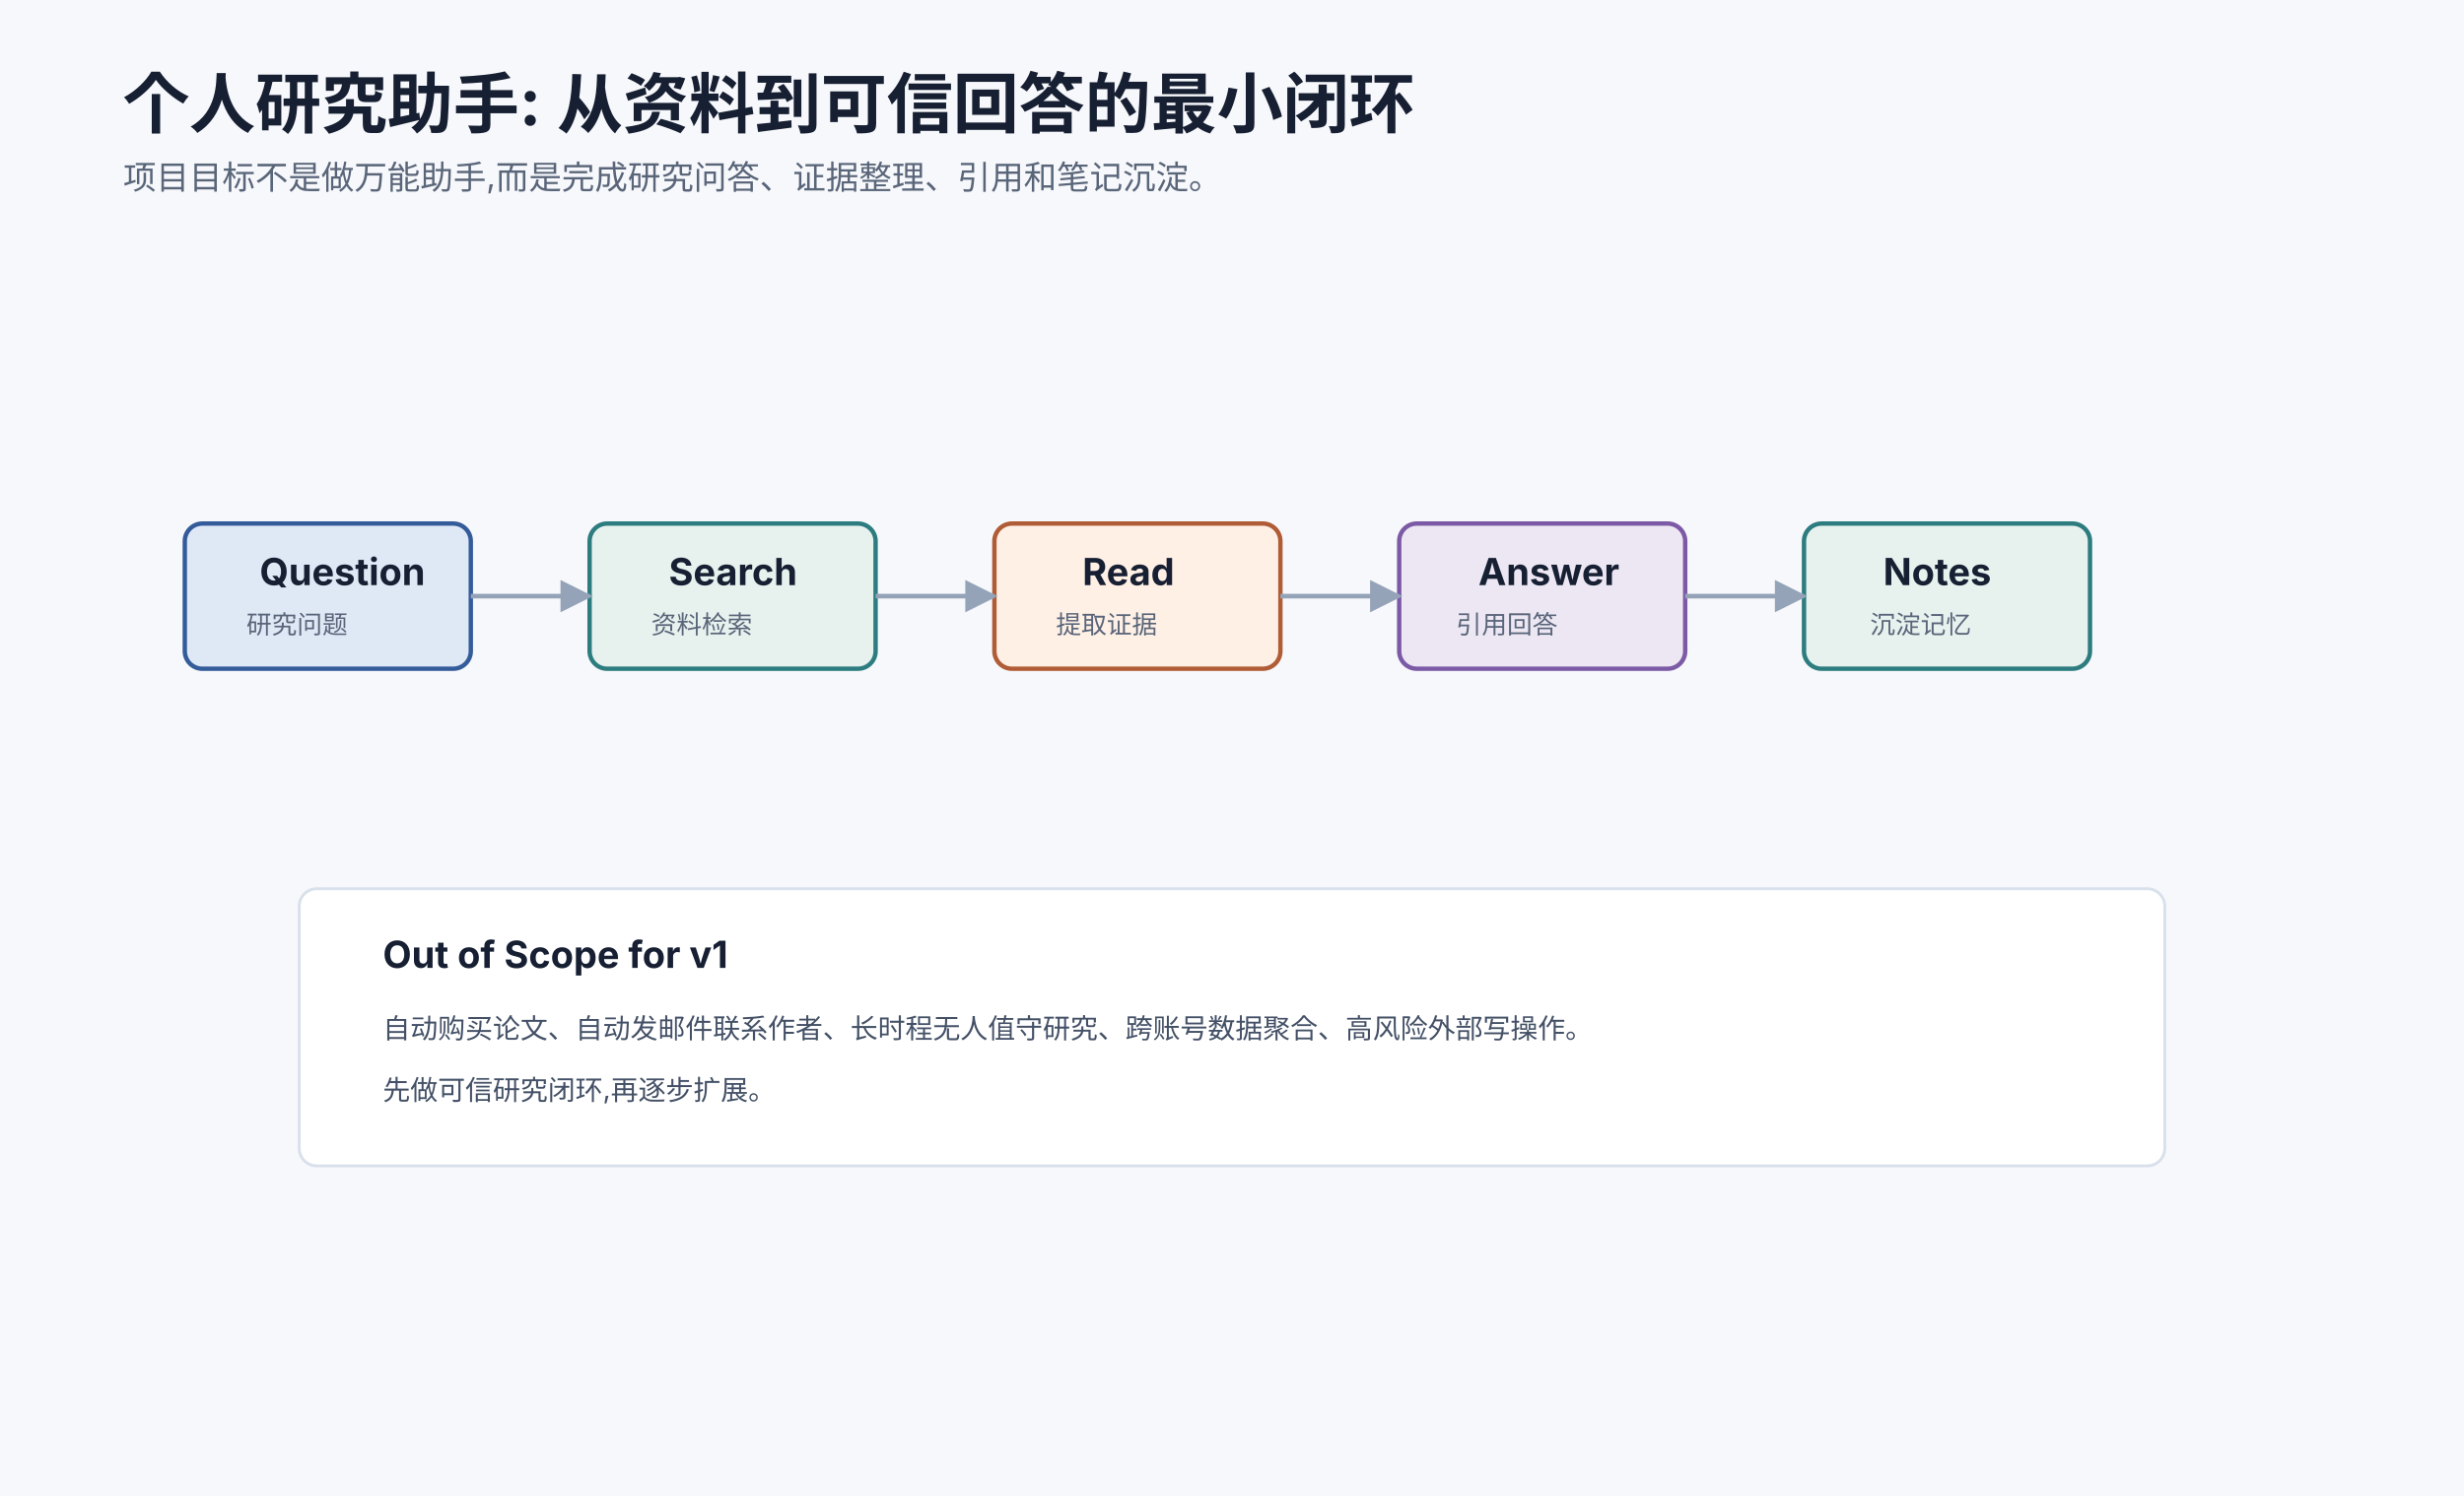
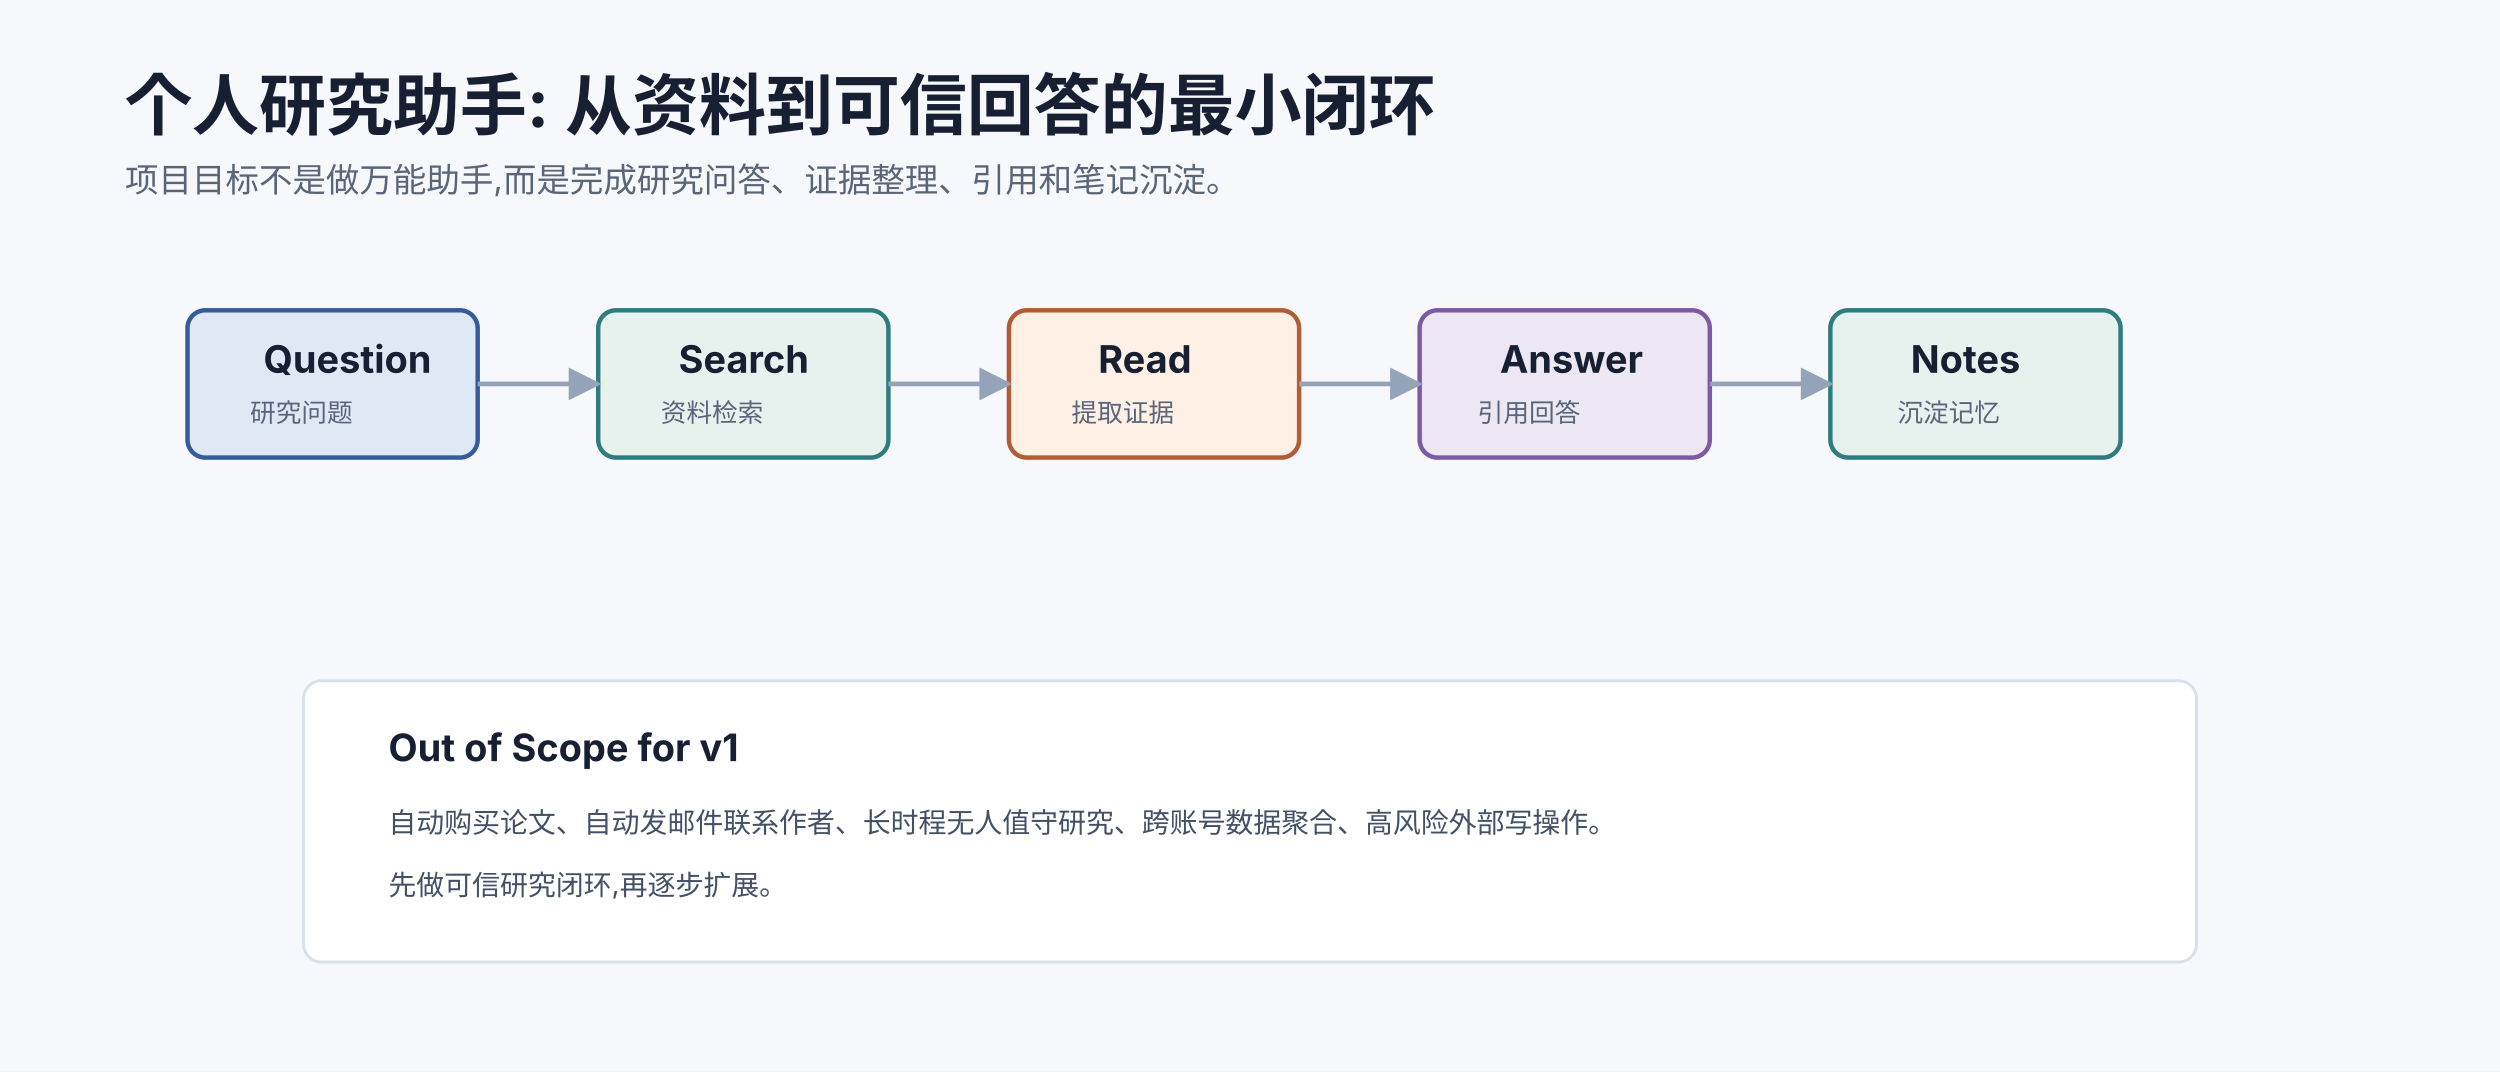
- <svg xmlns="http://www.w3.org/2000/svg" width="1120" height="680" viewBox="0 0 1120 680" role="img" aria-labelledby="title desc">
+ <svg xmlns="http://www.w3.org/2000/svg" width="1120" height="480" viewBox="0 0 1120 480" role="img" aria-labelledby="title desc">
  <defs>
    <style>.bg{fill:#f7f8fb}.title{font:700 30px system-ui,-apple-system,BlinkMacSystemFont,"Segoe UI",sans-serif;fill:#172033}.sub{font:400 15px system-ui,-apple-system,BlinkMacSystemFont,"Segoe UI",sans-serif;fill:#596579}.panel{fill:#fff;stroke:#d8e0eb;stroke-width:1.3}.head{font:700 17px system-ui,-apple-system,BlinkMacSystemFont,"Segoe UI",sans-serif;fill:#172033}.text{font:400 12.5px system-ui,-apple-system,BlinkMacSystemFont,"Segoe UI",sans-serif;fill:#435066}.small{font:400 11.5px system-ui,-apple-system,BlinkMacSystemFont,"Segoe UI",sans-serif;fill:#596579}.blue{fill:#dfe8f5;stroke:#355c9a;stroke-width:2}.green{fill:#e7f1ee;stroke:#2d7d80;stroke-width:2}.orange{fill:#fff0e6;stroke:#b05c37;stroke-width:2}.purple{fill:#ece7f3;stroke:#7c5aa6;stroke-width:2}.arrow{fill:none;stroke:#94a3b8;stroke-width:2.1;marker-end:url(#arrow)}</style>
    <marker id="arrow" viewBox="0 0 10 10" refX="9" refY="5" markerWidth="7" markerHeight="7" orient="auto-start-reverse">
      <path d="M0 0 L10 5 L0 10 z" fill="#94a3b8" />
    </marker>
  </defs>
-   <rect class="bg" width="1120" height="680" />
+   <rect class="bg" width="1120" height="480" />
  <text class="title" x="56" y="58">个人研究助手: 从资料到可信回答的最小闭环</text>
  <text class="sub" x="56" y="86">项目目标不是做万能助手,而是完成研究问答、证据整理、引用和笔记沉淀。</text>
-   <rect class="blue" x="84" y="238" width="130" height="66" rx="8" />
-   <text class="head" x="118" y="266">Question</text>
-   <text class="small" x="112" y="288">研究问题</text>
-   <rect class="green" x="268" y="238" width="130" height="66" rx="8" />
-   <text class="head" x="304" y="266">Search</text>
-   <text class="small" x="296" y="288">资料检索</text>
-   <rect class="orange" x="452" y="238" width="130" height="66" rx="8" />
-   <text class="head" x="492" y="266">Read</text>
-   <text class="small" x="480" y="288">提取证据</text>
-   <rect class="purple" x="636" y="238" width="130" height="66" rx="8" />
-   <text class="head" x="672" y="266">Answer</text>
-   <text class="small" x="662" y="288">引用回答</text>
-   <rect class="green" x="820" y="238" width="130" height="66" rx="8" />
-   <text class="head" x="856" y="266">Notes</text>
-   <text class="small" x="850" y="288">沉淀记忆</text>
-   <path class="arrow" d="M214 271 H268" />
-   <path class="arrow" d="M398 271 H452" />
-   <path class="arrow" d="M582 271 H636" />
-   <path class="arrow" d="M766 271 H820" />
-   <rect class="panel" x="136" y="404" width="848" height="126" rx="8" />
-   <text class="head" x="174" y="440">Out of Scope for v1</text>
-   <text class="text" x="174" y="472">自动购买论文、自动发邮件联系作者、长时程无人值守研究、跨账号数据聚合、高风险外部写操作。</text>
-   <text class="text" x="174" y="500">先做可信研究闭环,再逐步扩展。</text>
+   <g transform="translate(0,-99)">
+     <rect class="blue" x="84" y="238" width="130" height="66" rx="8" />
+     <text class="head" x="118" y="266">Question</text>
+     <text class="small" x="112" y="288">研究问题</text>
+     <rect class="green" x="268" y="238" width="130" height="66" rx="8" />
+     <text class="head" x="304" y="266">Search</text>
+     <text class="small" x="296" y="288">资料检索</text>
+     <rect class="orange" x="452" y="238" width="130" height="66" rx="8" />
+     <text class="head" x="492" y="266">Read</text>
+     <text class="small" x="480" y="288">提取证据</text>
+     <rect class="purple" x="636" y="238" width="130" height="66" rx="8" />
+     <text class="head" x="672" y="266">Answer</text>
+     <text class="small" x="662" y="288">引用回答</text>
+     <rect class="green" x="820" y="238" width="130" height="66" rx="8" />
+     <text class="head" x="856" y="266">Notes</text>
+     <text class="small" x="850" y="288">沉淀记忆</text>
+     <path class="arrow" d="M214 271 H268" />
+     <path class="arrow" d="M398 271 H452" />
+     <path class="arrow" d="M582 271 H636" />
+     <path class="arrow" d="M766 271 H820" />
+     <rect class="panel" x="136" y="404" width="848" height="126" rx="8" />
+     <text class="head" x="174" y="440">Out of Scope for v1</text>
+     <text class="text" x="174" y="472">自动购买论文、自动发邮件联系作者、长时程无人值守研究、跨账号数据聚合、高风险外部写操作。</text>
+     <text class="text" x="174" y="500">先做可信研究闭环,再逐步扩展。</text>
+   </g>
</svg>
